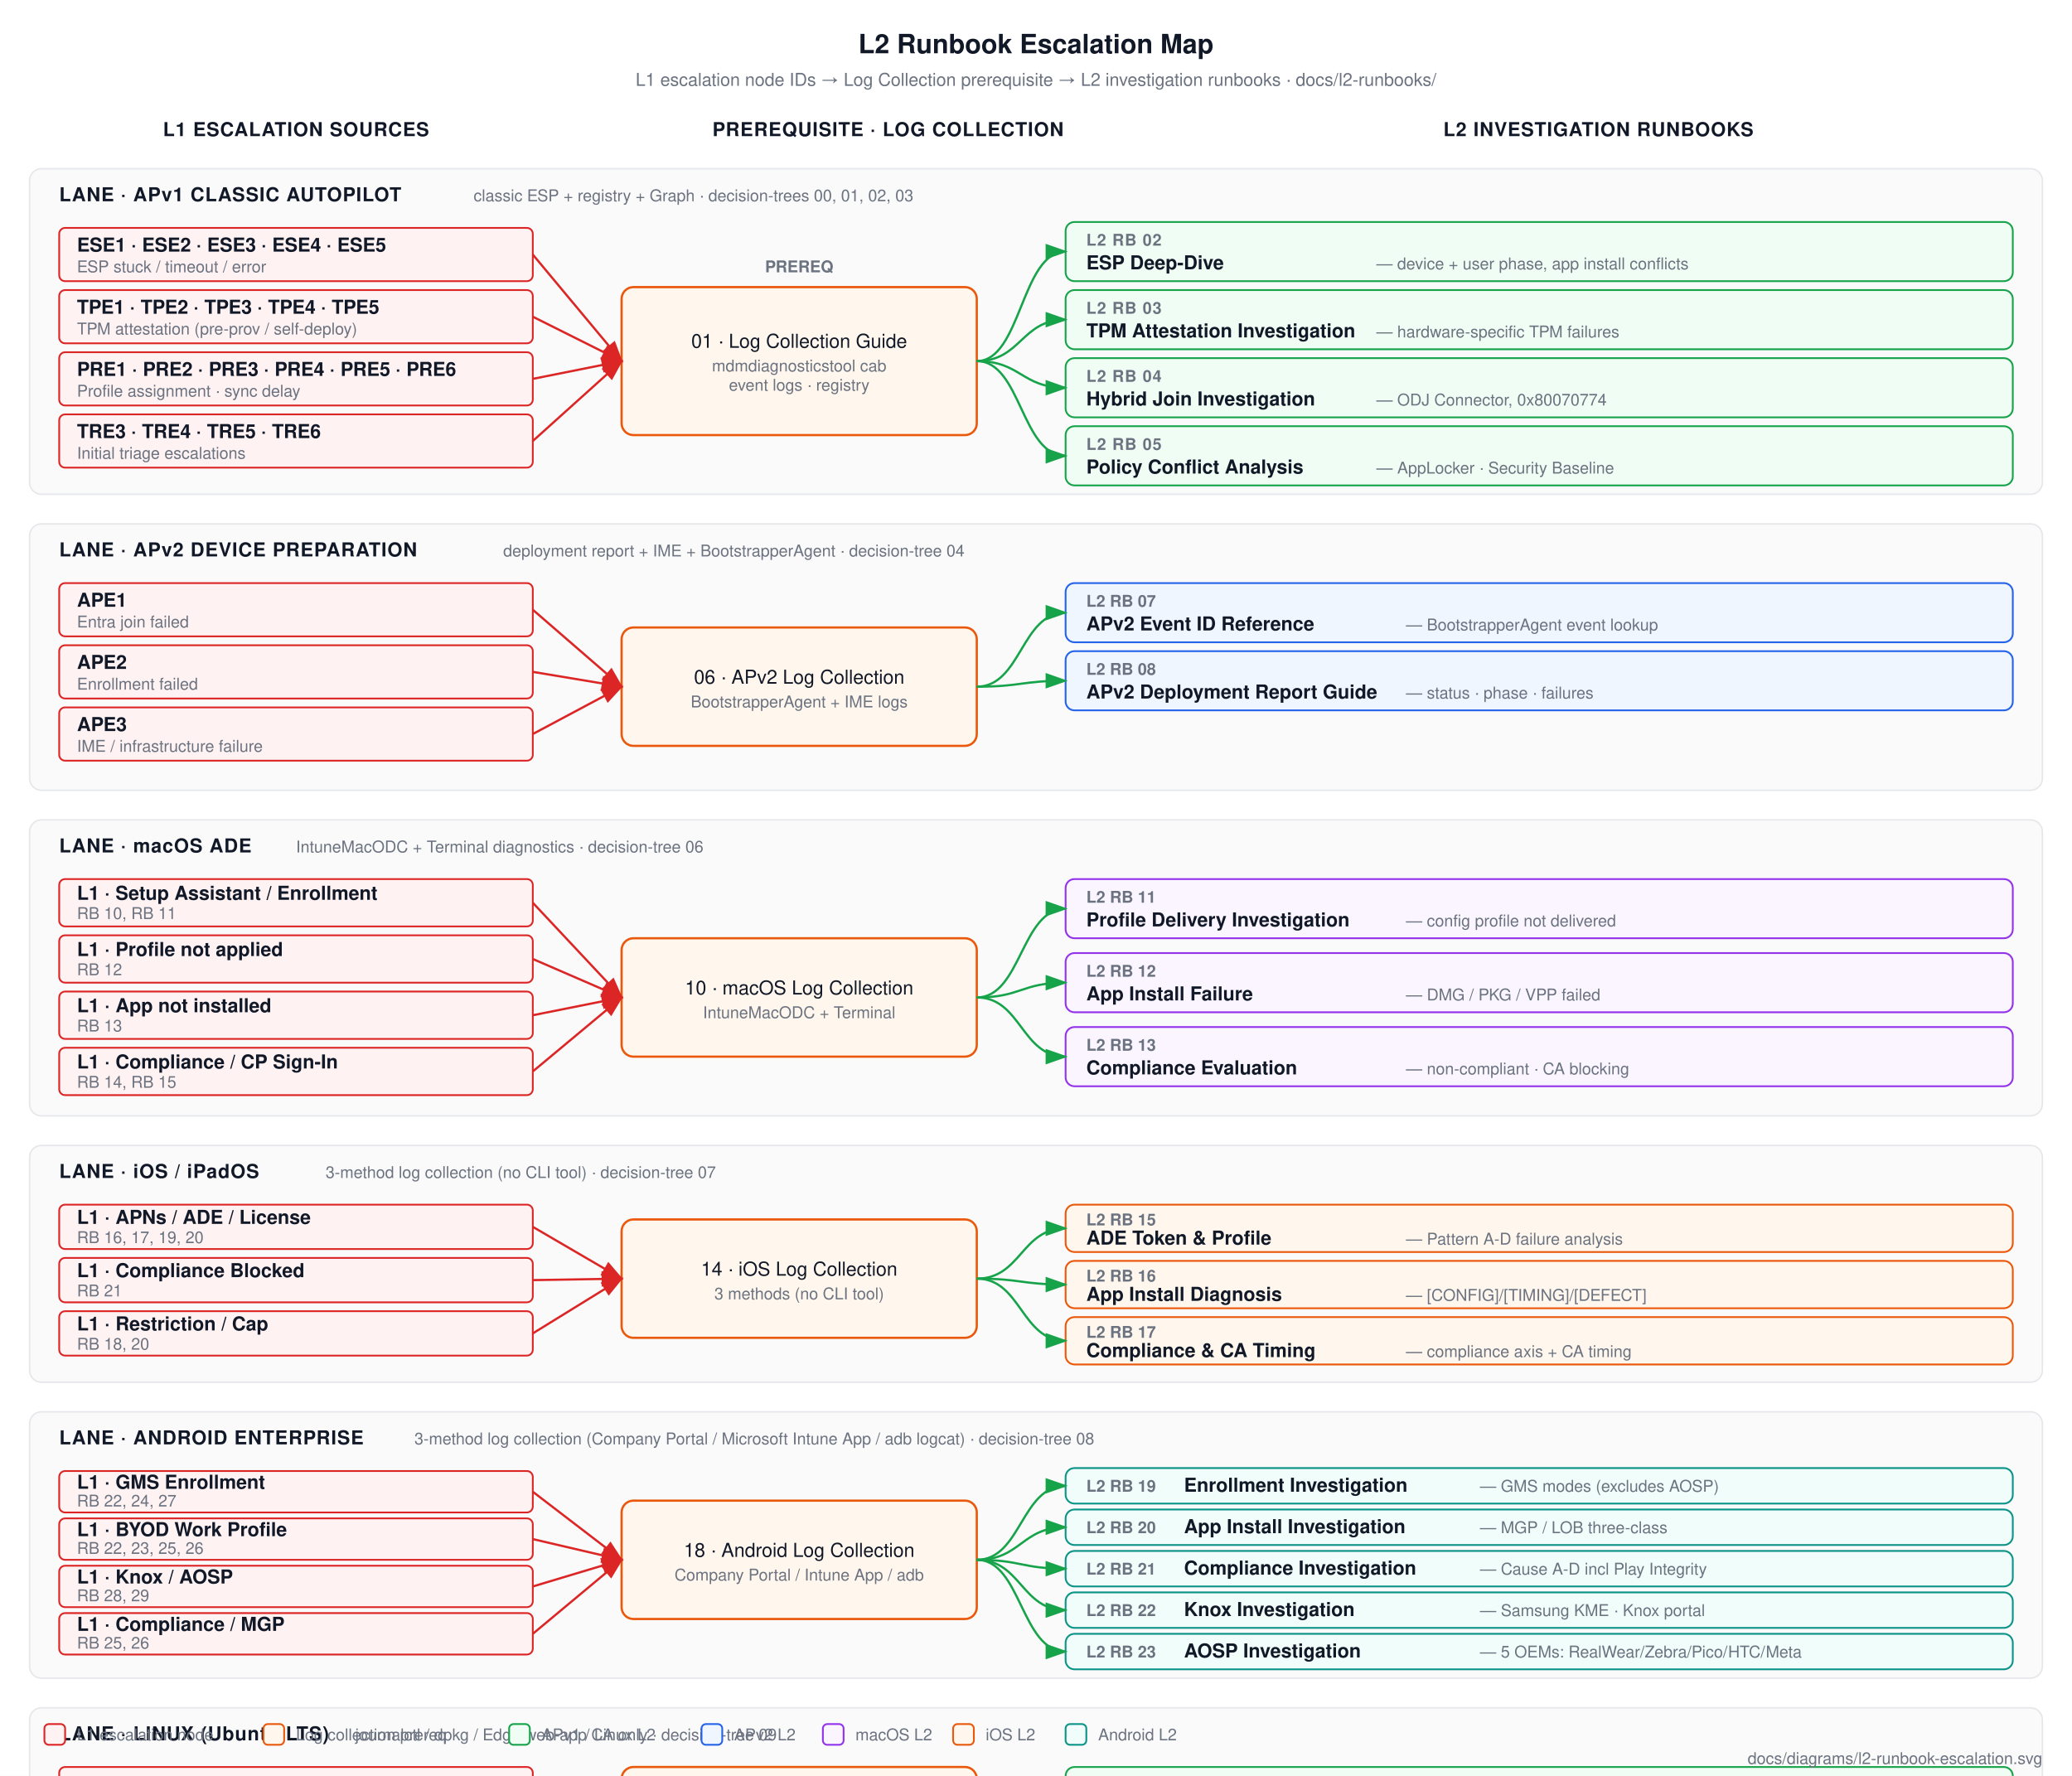
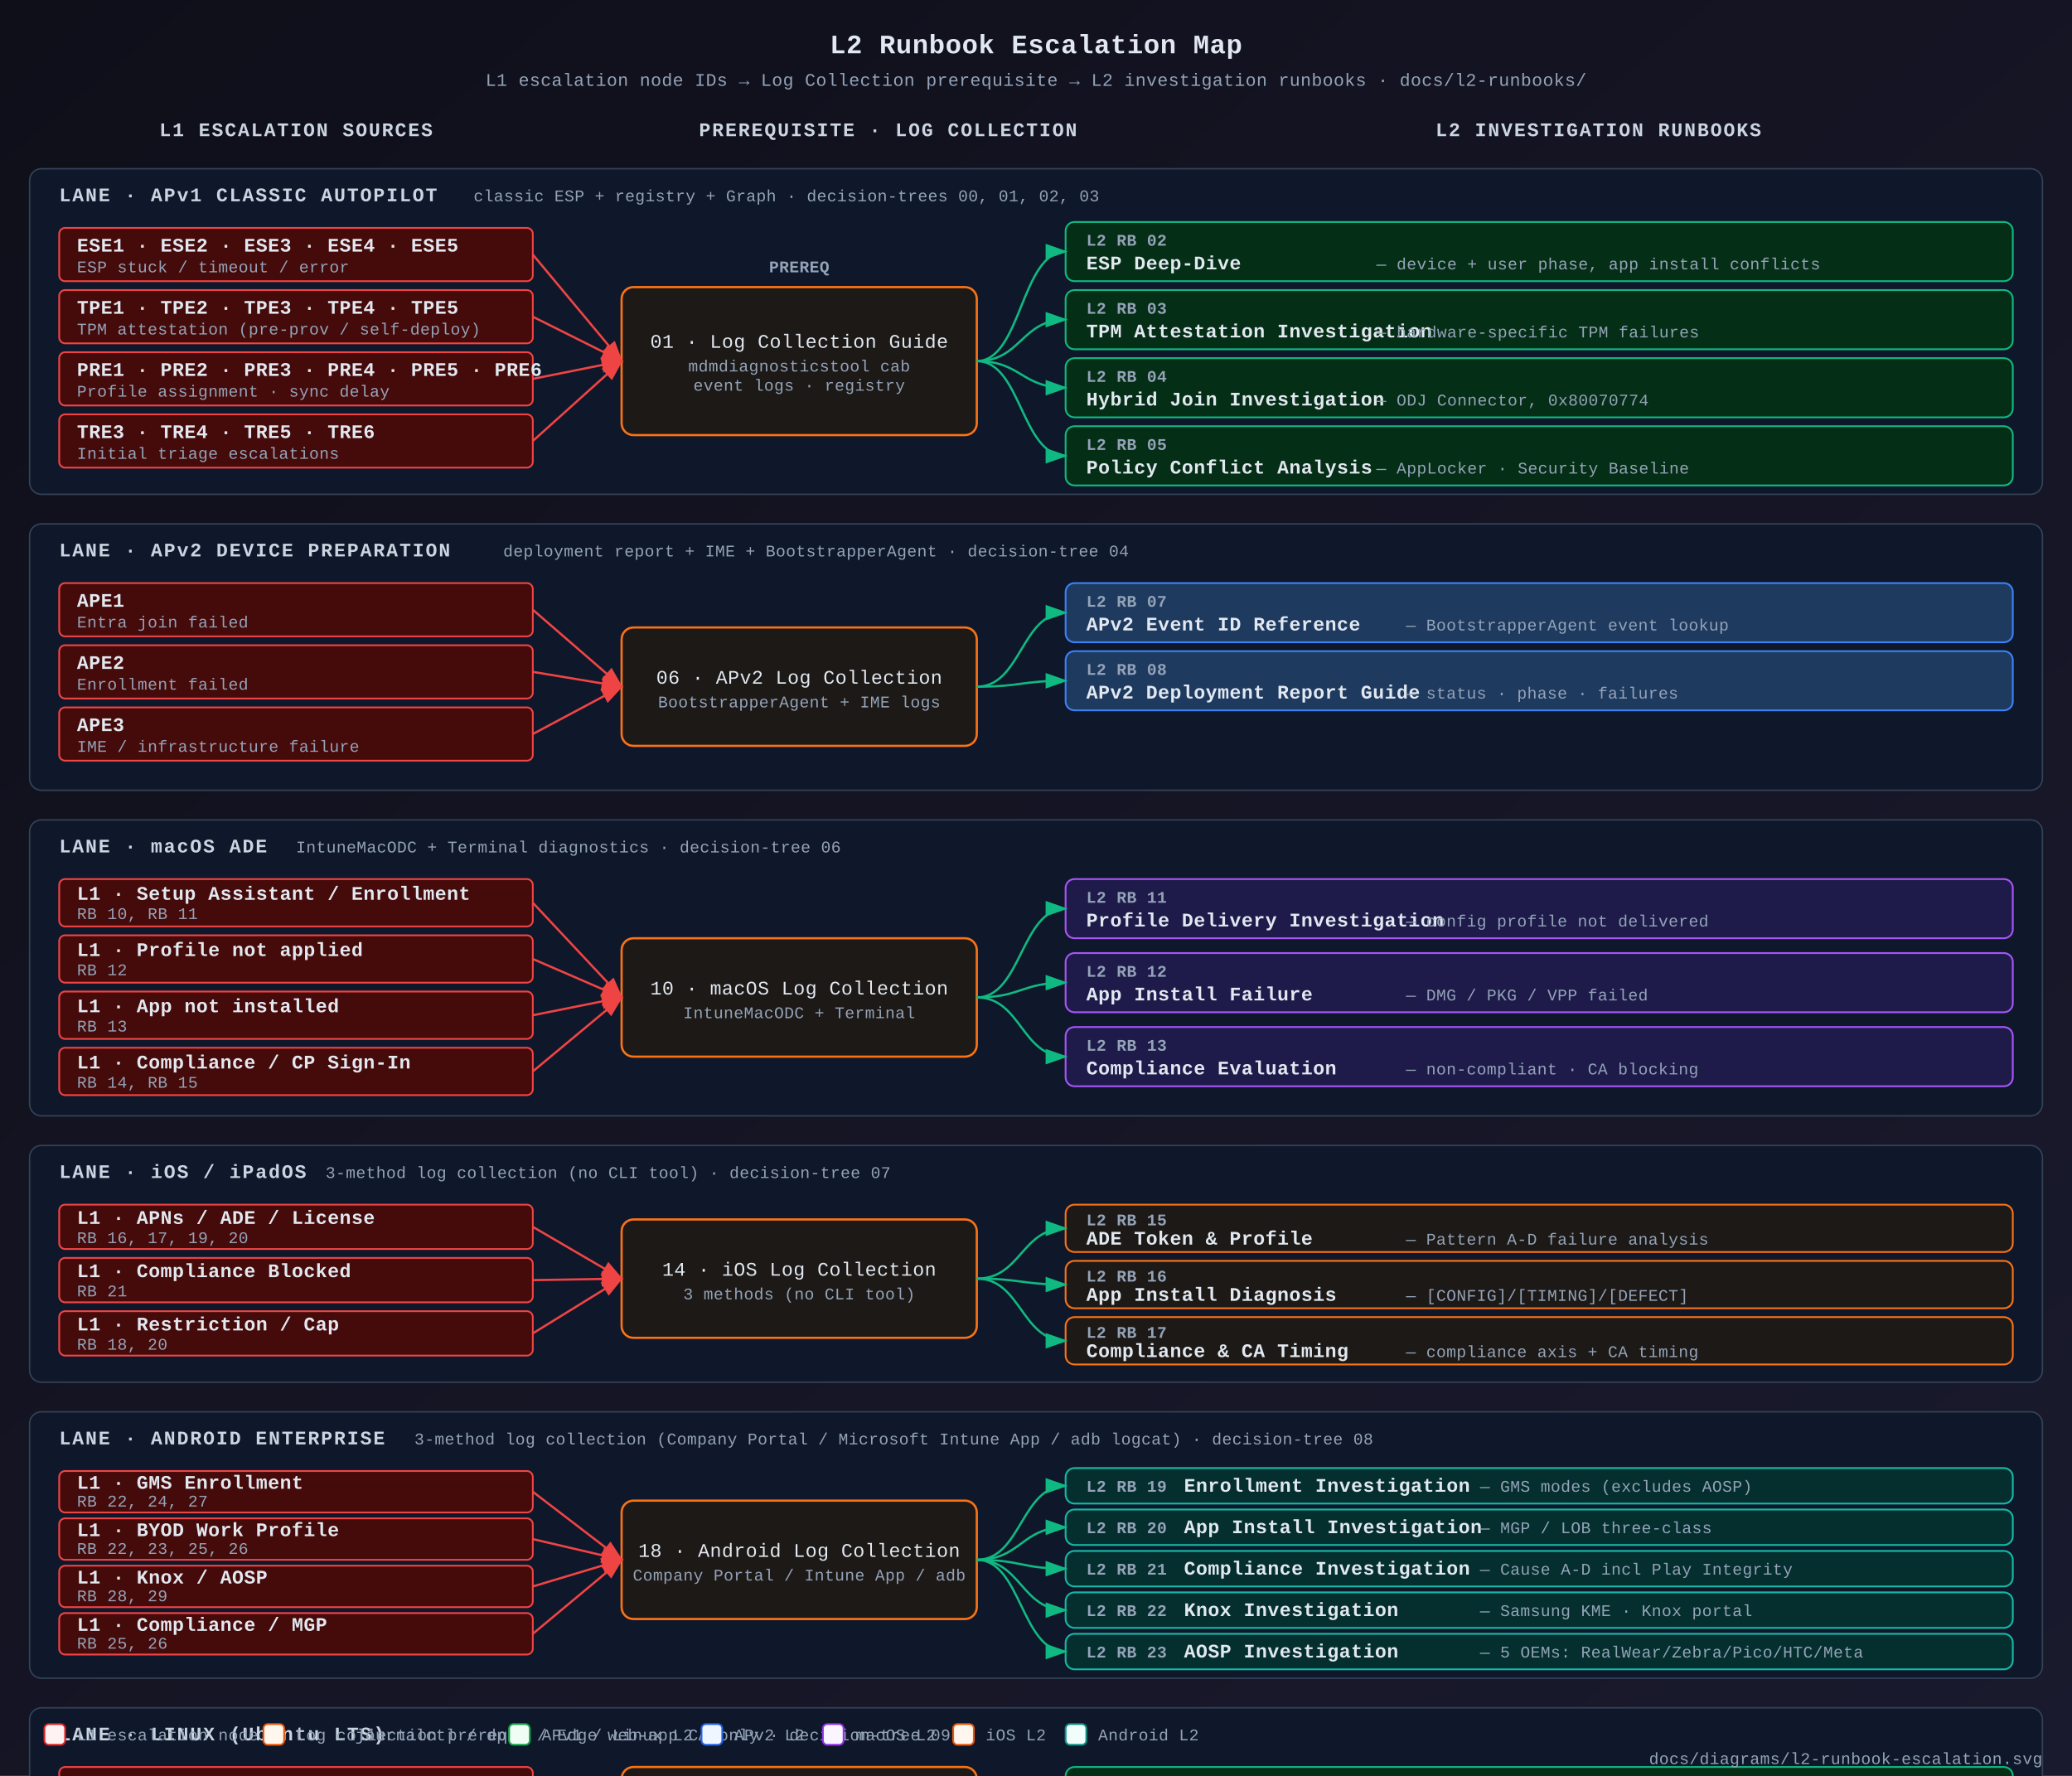
<svg xmlns="http://www.w3.org/2000/svg" viewBox="0 0 1400 1200" width="1400" height="1200">
  <style>
-     text { font-family: 'Helvetica Neue', Helvetica, Arial, 'PingFang SC', 'Microsoft YaHei', sans-serif; }
-     .title { font-size: 18px; font-weight: 600; fill: #111827; }
-     .subtitle { font-size: 12px; fill: #6b7280; }
-     .label { font-size: 13px; fill: #111827; }
-     .sub { font-size: 11px; fill: #6b7280; }
-     .edge { font-size: 11px; fill: #374151; font-weight: 600; }
-     .col-head { font-size: 13px; font-weight: 700; fill: #111827; letter-spacing: 0.04em; }
-     .legend { font-size: 11px; fill: #6b7280; }
+     text { font-family: 'SF Mono', 'Fira Code', 'Cascadia Code', 'Courier New', monospace; fill: #e2e8f0; letter-spacing: 0.02em; }
+     .title { font-size: 18px; font-weight: 700; fill: #e2e8f0; letter-spacing: 0.02em; }
+     .subtitle { font-size: 12px; fill: #94a3b8; }
+     .label { font-size: 13px; fill: #e2e8f0; }
+     .sub { font-size: 11px; fill: #94a3b8; }
+     .edge { font-size: 11px; fill: #cbd5e1; font-weight: 700; }
+     .col-head { font-size: 13px; font-weight: 700; fill: #cbd5e1; letter-spacing: 0.08em; }
+     .legend { font-size: 11px; fill: #94a3b8; }
  </style>
  <defs>
+     <linearGradient id="bg-grad" x1="0%" y1="0%" x2="100%" y2="100%">
+       <stop offset="0%" stop-color="#0f0f1a" />
+       <stop offset="100%" stop-color="#1a1a2e" />
+     </linearGradient>
    <marker id="arr-blue" markerWidth="10" markerHeight="7" refX="9" refY="3.5" orient="auto">
-       <polygon points="0,0 10,3.5 0,7" fill="#2563eb" />
+       <polygon points="0,0 10,3.5 0,7" fill="#3b82f6" />
    </marker>
    <marker id="arr-red" markerWidth="10" markerHeight="7" refX="9" refY="3.5" orient="auto">
-       <polygon points="0,0 10,3.5 0,7" fill="#dc2626" />
+       <polygon points="0,0 10,3.5 0,7" fill="#ef4444" />
    </marker>
    <marker id="arr-green" markerWidth="10" markerHeight="7" refX="9" refY="3.5" orient="auto">
-       <polygon points="0,0 10,3.5 0,7" fill="#16a34a" />
+       <polygon points="0,0 10,3.5 0,7" fill="#10b981" />
    </marker>
    <marker id="arr-orange" markerWidth="10" markerHeight="7" refX="9" refY="3.5" orient="auto">
-       <polygon points="0,0 10,3.5 0,7" fill="#ea580c" />
+       <polygon points="0,0 10,3.5 0,7" fill="#f97316" />
    </marker>
    <marker id="arr-purple" markerWidth="10" markerHeight="7" refX="9" refY="3.5" orient="auto">
-       <polygon points="0,0 10,3.5 0,7" fill="#9333ea" />
+       <polygon points="0,0 10,3.5 0,7" fill="#a855f7" />
    </marker>
    <marker id="arr-gray" markerWidth="10" markerHeight="7" refX="9" refY="3.5" orient="auto">
-       <polygon points="0,0 10,3.5 0,7" fill="#6b7280" />
+       <polygon points="0,0 10,3.5 0,7" fill="#64748b" />
    </marker>
  </defs>
-   <rect width="1400" height="1200" fill="#ffffff" />
+   <rect width="1400" height="1200" fill="url(#bg-grad)" />
  <text x="700" y="36" text-anchor="middle" class="title">L2 Runbook Escalation Map</text>
  <text x="700" y="58" text-anchor="middle" class="subtitle">L1 escalation node IDs → Log Collection prerequisite → L2 investigation runbooks  ·  docs/l2-runbooks/</text>
  <text x="200" y="92" text-anchor="middle" class="col-head">L1 ESCALATION SOURCES</text>
  <text x="600" y="92" text-anchor="middle" class="col-head">PREREQUISITE  ·  LOG COLLECTION</text>
  <text x="1080" y="92" text-anchor="middle" class="col-head">L2 INVESTIGATION RUNBOOKS</text>
-   <rect x="20" y="114" width="1360" height="220" rx="8" ry="8" fill="#fafafa" stroke="#e5e7eb" stroke-width="1" />
+   <rect x="20" y="114" width="1360" height="220" rx="8" ry="8" fill="#0f172a" stroke="#334155" stroke-width="1" />
  <text x="40" y="136" class="col-head">LANE  ·  APv1 CLASSIC AUTOPILOT</text>
  <text x="320" y="136" class="sub">classic ESP + registry + Graph  ·  decision-trees 00, 01, 02, 03</text>
-   <rect x="40" y="154" width="320" height="36" rx="4" ry="4" fill="#fef2f2" stroke="#dc2626" stroke-width="1.2" />
-   <text x="52" y="170" class="label" font-weight="700" font-size="11" fill="#7f1d1d">ESE1 · ESE2 · ESE3 · ESE4 · ESE5</text>
+   <rect x="40" y="154" width="320" height="36" rx="4" ry="4" fill="#450a0a" stroke="#ef4444" stroke-width="1.2" />
+   <text x="52" y="170" class="label" font-weight="700" font-size="11" fill="#fecaca">ESE1 · ESE2 · ESE3 · ESE4 · ESE5</text>
  <text x="52" y="184" class="sub">ESP stuck / timeout / error</text>
-   <rect x="40" y="196" width="320" height="36" rx="4" ry="4" fill="#fef2f2" stroke="#dc2626" stroke-width="1.2" />
-   <text x="52" y="212" class="label" font-weight="700" font-size="11" fill="#7f1d1d">TPE1 · TPE2 · TPE3 · TPE4 · TPE5</text>
+   <rect x="40" y="196" width="320" height="36" rx="4" ry="4" fill="#450a0a" stroke="#ef4444" stroke-width="1.2" />
+   <text x="52" y="212" class="label" font-weight="700" font-size="11" fill="#fecaca">TPE1 · TPE2 · TPE3 · TPE4 · TPE5</text>
  <text x="52" y="226" class="sub">TPM attestation (pre-prov / self-deploy)</text>
-   <rect x="40" y="238" width="320" height="36" rx="4" ry="4" fill="#fef2f2" stroke="#dc2626" stroke-width="1.2" />
-   <text x="52" y="254" class="label" font-weight="700" font-size="11" fill="#7f1d1d">PRE1 · PRE2 · PRE3 · PRE4 · PRE5 · PRE6</text>
+   <rect x="40" y="238" width="320" height="36" rx="4" ry="4" fill="#450a0a" stroke="#ef4444" stroke-width="1.2" />
+   <text x="52" y="254" class="label" font-weight="700" font-size="11" fill="#fecaca">PRE1 · PRE2 · PRE3 · PRE4 · PRE5 · PRE6</text>
  <text x="52" y="268" class="sub">Profile assignment · sync delay</text>
-   <rect x="40" y="280" width="320" height="36" rx="4" ry="4" fill="#fef2f2" stroke="#dc2626" stroke-width="1.2" />
-   <text x="52" y="296" class="label" font-weight="700" font-size="11" fill="#7f1d1d">TRE3 · TRE4 · TRE5 · TRE6</text>
+   <rect x="40" y="280" width="320" height="36" rx="4" ry="4" fill="#450a0a" stroke="#ef4444" stroke-width="1.2" />
+   <text x="52" y="296" class="label" font-weight="700" font-size="11" fill="#fecaca">TRE3 · TRE4 · TRE5 · TRE6</text>
  <text x="52" y="310" class="sub">Initial triage escalations</text>
-   <rect x="420" y="194" width="240" height="100" rx="8" ry="8" fill="#fff7ed" stroke="#ea580c" stroke-width="1.5" />
+   <rect x="420" y="194" width="240" height="100" rx="8" ry="8" fill="#1c1917" stroke="#f97316" stroke-width="1.5" />
  <text x="540" y="235" text-anchor="middle" class="label">01 · Log Collection Guide</text>
  <text x="540" y="251" text-anchor="middle" class="sub">mdmdiagnosticstool cab</text>
  <text x="540" y="264" text-anchor="middle" class="sub">event logs · registry</text>
  <text x="540" y="184" text-anchor="middle" class="sub" font-weight="700">PREREQ</text>
-   <path d="M 360,172 L 420,244" stroke="#dc2626" stroke-width="1.5" fill="none" marker-end="url(#arr-red)" />
-   <path d="M 360,214 L 420,244" stroke="#dc2626" stroke-width="1.5" fill="none" marker-end="url(#arr-red)" />
-   <path d="M 360,256 L 420,244" stroke="#dc2626" stroke-width="1.5" fill="none" marker-end="url(#arr-red)" />
-   <path d="M 360,298 L 420,244" stroke="#dc2626" stroke-width="1.5" fill="none" marker-end="url(#arr-red)" />
-   <rect x="720" y="150" width="640" height="40" rx="6" ry="6" fill="#f0fdf4" stroke="#16a34a" stroke-width="1.2" />
-   <text x="734" y="166" class="sub" font-weight="700" letter-spacing="0.05em" fill="#6b7280">L2 RB 02</text>
+   <path d="M 360,172 L 420,244" stroke="#ef4444" stroke-width="1.5" fill="none" marker-end="url(#arr-red)" />
+   <path d="M 360,214 L 420,244" stroke="#ef4444" stroke-width="1.5" fill="none" marker-end="url(#arr-red)" />
+   <path d="M 360,256 L 420,244" stroke="#ef4444" stroke-width="1.5" fill="none" marker-end="url(#arr-red)" />
+   <path d="M 360,298 L 420,244" stroke="#ef4444" stroke-width="1.5" fill="none" marker-end="url(#arr-red)" />
+   <rect x="720" y="150" width="640" height="40" rx="6" ry="6" fill="#052e16" stroke="#10b981" stroke-width="1.2" />
+   <text x="734" y="166" class="sub" font-weight="700" letter-spacing="0.05em" fill="#64748b">L2 RB 02</text>
  <text x="734" y="182" class="label" font-weight="600">ESP Deep-Dive</text>
  <text x="930" y="182" class="sub">— device + user phase, app install conflicts</text>
-   <path d="M 660,244 C 690,244 690,170 720,170" stroke="#16a34a" stroke-width="1.5" fill="none" marker-end="url(#arr-green)" />
-   <rect x="720" y="196" width="640" height="40" rx="6" ry="6" fill="#f0fdf4" stroke="#16a34a" stroke-width="1.2" />
-   <text x="734" y="212" class="sub" font-weight="700" letter-spacing="0.05em" fill="#6b7280">L2 RB 03</text>
+   <path d="M 660,244 C 690,244 690,170 720,170" stroke="#10b981" stroke-width="1.5" fill="none" marker-end="url(#arr-green)" />
+   <rect x="720" y="196" width="640" height="40" rx="6" ry="6" fill="#052e16" stroke="#10b981" stroke-width="1.2" />
+   <text x="734" y="212" class="sub" font-weight="700" letter-spacing="0.05em" fill="#64748b">L2 RB 03</text>
  <text x="734" y="228" class="label" font-weight="600">TPM Attestation Investigation</text>
  <text x="930" y="228" class="sub">— hardware-specific TPM failures</text>
-   <path d="M 660,244 C 690,244 690,216 720,216" stroke="#16a34a" stroke-width="1.5" fill="none" marker-end="url(#arr-green)" />
-   <rect x="720" y="242" width="640" height="40" rx="6" ry="6" fill="#f0fdf4" stroke="#16a34a" stroke-width="1.2" />
-   <text x="734" y="258" class="sub" font-weight="700" letter-spacing="0.05em" fill="#6b7280">L2 RB 04</text>
+   <path d="M 660,244 C 690,244 690,216 720,216" stroke="#10b981" stroke-width="1.5" fill="none" marker-end="url(#arr-green)" />
+   <rect x="720" y="242" width="640" height="40" rx="6" ry="6" fill="#052e16" stroke="#10b981" stroke-width="1.2" />
+   <text x="734" y="258" class="sub" font-weight="700" letter-spacing="0.05em" fill="#64748b">L2 RB 04</text>
  <text x="734" y="274" class="label" font-weight="600">Hybrid Join Investigation</text>
  <text x="930" y="274" class="sub">— ODJ Connector, 0x80070774</text>
-   <path d="M 660,244 C 690,244 690,262 720,262" stroke="#16a34a" stroke-width="1.5" fill="none" marker-end="url(#arr-green)" />
-   <rect x="720" y="288" width="640" height="40" rx="6" ry="6" fill="#f0fdf4" stroke="#16a34a" stroke-width="1.2" />
-   <text x="734" y="304" class="sub" font-weight="700" letter-spacing="0.05em" fill="#6b7280">L2 RB 05</text>
+   <path d="M 660,244 C 690,244 690,262 720,262" stroke="#10b981" stroke-width="1.5" fill="none" marker-end="url(#arr-green)" />
+   <rect x="720" y="288" width="640" height="40" rx="6" ry="6" fill="#052e16" stroke="#10b981" stroke-width="1.2" />
+   <text x="734" y="304" class="sub" font-weight="700" letter-spacing="0.05em" fill="#64748b">L2 RB 05</text>
  <text x="734" y="320" class="label" font-weight="600">Policy Conflict Analysis</text>
  <text x="930" y="320" class="sub">— AppLocker · Security Baseline</text>
-   <path d="M 660,244 C 690,244 690,308 720,308" stroke="#16a34a" stroke-width="1.5" fill="none" marker-end="url(#arr-green)" />
-   <rect x="20" y="354" width="1360" height="180" rx="8" ry="8" fill="#fafafa" stroke="#e5e7eb" stroke-width="1" />
+   <path d="M 660,244 C 690,244 690,308 720,308" stroke="#10b981" stroke-width="1.5" fill="none" marker-end="url(#arr-green)" />
+   <rect x="20" y="354" width="1360" height="180" rx="8" ry="8" fill="#0f172a" stroke="#334155" stroke-width="1" />
  <text x="40" y="376" class="col-head">LANE  ·  APv2 DEVICE PREPARATION</text>
  <text x="340" y="376" class="sub">deployment report + IME + BootstrapperAgent  ·  decision-tree 04</text>
-   <rect x="40" y="394" width="320" height="36" rx="4" ry="4" fill="#fef2f2" stroke="#dc2626" stroke-width="1.2" />
-   <text x="52" y="410" class="label" font-weight="700" font-size="11" fill="#7f1d1d">APE1</text>
+   <rect x="40" y="394" width="320" height="36" rx="4" ry="4" fill="#450a0a" stroke="#ef4444" stroke-width="1.2" />
+   <text x="52" y="410" class="label" font-weight="700" font-size="11" fill="#fecaca">APE1</text>
  <text x="52" y="424" class="sub">Entra join failed</text>
-   <rect x="40" y="436" width="320" height="36" rx="4" ry="4" fill="#fef2f2" stroke="#dc2626" stroke-width="1.2" />
-   <text x="52" y="452" class="label" font-weight="700" font-size="11" fill="#7f1d1d">APE2</text>
+   <rect x="40" y="436" width="320" height="36" rx="4" ry="4" fill="#450a0a" stroke="#ef4444" stroke-width="1.2" />
+   <text x="52" y="452" class="label" font-weight="700" font-size="11" fill="#fecaca">APE2</text>
  <text x="52" y="466" class="sub">Enrollment failed</text>
-   <rect x="40" y="478" width="320" height="36" rx="4" ry="4" fill="#fef2f2" stroke="#dc2626" stroke-width="1.2" />
-   <text x="52" y="494" class="label" font-weight="700" font-size="11" fill="#7f1d1d">APE3</text>
+   <rect x="40" y="478" width="320" height="36" rx="4" ry="4" fill="#450a0a" stroke="#ef4444" stroke-width="1.2" />
+   <text x="52" y="494" class="label" font-weight="700" font-size="11" fill="#fecaca">APE3</text>
  <text x="52" y="508" class="sub">IME / infrastructure failure</text>
-   <rect x="420" y="424" width="240" height="80" rx="8" ry="8" fill="#fff7ed" stroke="#ea580c" stroke-width="1.5" />
+   <rect x="420" y="424" width="240" height="80" rx="8" ry="8" fill="#1c1917" stroke="#f97316" stroke-width="1.5" />
  <text x="540" y="462" text-anchor="middle" class="label">06 · APv2 Log Collection</text>
  <text x="540" y="478" text-anchor="middle" class="sub">BootstrapperAgent + IME logs</text>
-   <path d="M 360,412 L 420,464" stroke="#dc2626" stroke-width="1.5" fill="none" marker-end="url(#arr-red)" />
-   <path d="M 360,454 L 420,464" stroke="#dc2626" stroke-width="1.5" fill="none" marker-end="url(#arr-red)" />
-   <path d="M 360,496 L 420,464" stroke="#dc2626" stroke-width="1.5" fill="none" marker-end="url(#arr-red)" />
-   <rect x="720" y="394" width="640" height="40" rx="6" ry="6" fill="#eff6ff" stroke="#2563eb" stroke-width="1.2" />
-   <text x="734" y="410" class="sub" font-weight="700" fill="#6b7280">L2 RB 07</text>
+   <path d="M 360,412 L 420,464" stroke="#ef4444" stroke-width="1.5" fill="none" marker-end="url(#arr-red)" />
+   <path d="M 360,454 L 420,464" stroke="#ef4444" stroke-width="1.5" fill="none" marker-end="url(#arr-red)" />
+   <path d="M 360,496 L 420,464" stroke="#ef4444" stroke-width="1.5" fill="none" marker-end="url(#arr-red)" />
+   <rect x="720" y="394" width="640" height="40" rx="6" ry="6" fill="#1e3a5f" stroke="#3b82f6" stroke-width="1.2" />
+   <text x="734" y="410" class="sub" font-weight="700" fill="#64748b">L2 RB 07</text>
  <text x="734" y="426" class="label" font-weight="600">APv2 Event ID Reference</text>
  <text x="950" y="426" class="sub">— BootstrapperAgent event lookup</text>
-   <path d="M 660,464 C 690,464 690,414 720,414" stroke="#16a34a" stroke-width="1.5" fill="none" marker-end="url(#arr-green)" />
-   <rect x="720" y="440" width="640" height="40" rx="6" ry="6" fill="#eff6ff" stroke="#2563eb" stroke-width="1.2" />
-   <text x="734" y="456" class="sub" font-weight="700" fill="#6b7280">L2 RB 08</text>
+   <path d="M 660,464 C 690,464 690,414 720,414" stroke="#10b981" stroke-width="1.5" fill="none" marker-end="url(#arr-green)" />
+   <rect x="720" y="440" width="640" height="40" rx="6" ry="6" fill="#1e3a5f" stroke="#3b82f6" stroke-width="1.2" />
+   <text x="734" y="456" class="sub" font-weight="700" fill="#64748b">L2 RB 08</text>
  <text x="734" y="472" class="label" font-weight="600">APv2 Deployment Report Guide</text>
  <text x="950" y="472" class="sub">— status · phase · failures</text>
-   <path d="M 660,464 C 690,464 690,460 720,460" stroke="#16a34a" stroke-width="1.5" fill="none" marker-end="url(#arr-green)" />
-   <rect x="20" y="554" width="1360" height="200" rx="8" ry="8" fill="#fafafa" stroke="#e5e7eb" stroke-width="1" />
+   <path d="M 660,464 C 690,464 690,460 720,460" stroke="#10b981" stroke-width="1.5" fill="none" marker-end="url(#arr-green)" />
+   <rect x="20" y="554" width="1360" height="200" rx="8" ry="8" fill="#0f172a" stroke="#334155" stroke-width="1" />
  <text x="40" y="576" class="col-head">LANE  ·  macOS ADE</text>
  <text x="200" y="576" class="sub">IntuneMacODC + Terminal diagnostics  ·  decision-tree 06</text>
-   <rect x="40" y="594" width="320" height="32" rx="4" ry="4" fill="#fef2f2" stroke="#dc2626" stroke-width="1.2" />
-   <text x="52" y="608" class="label" font-weight="700" font-size="11" fill="#7f1d1d">L1 · Setup Assistant / Enrollment</text>
+   <rect x="40" y="594" width="320" height="32" rx="4" ry="4" fill="#450a0a" stroke="#ef4444" stroke-width="1.2" />
+   <text x="52" y="608" class="label" font-weight="700" font-size="11" fill="#fecaca">L1 · Setup Assistant / Enrollment</text>
  <text x="52" y="621" class="sub">RB 10, RB 11</text>
-   <rect x="40" y="632" width="320" height="32" rx="4" ry="4" fill="#fef2f2" stroke="#dc2626" stroke-width="1.2" />
-   <text x="52" y="646" class="label" font-weight="700" font-size="11" fill="#7f1d1d">L1 · Profile not applied</text>
+   <rect x="40" y="632" width="320" height="32" rx="4" ry="4" fill="#450a0a" stroke="#ef4444" stroke-width="1.2" />
+   <text x="52" y="646" class="label" font-weight="700" font-size="11" fill="#fecaca">L1 · Profile not applied</text>
  <text x="52" y="659" class="sub">RB 12</text>
-   <rect x="40" y="670" width="320" height="32" rx="4" ry="4" fill="#fef2f2" stroke="#dc2626" stroke-width="1.2" />
-   <text x="52" y="684" class="label" font-weight="700" font-size="11" fill="#7f1d1d">L1 · App not installed</text>
+   <rect x="40" y="670" width="320" height="32" rx="4" ry="4" fill="#450a0a" stroke="#ef4444" stroke-width="1.2" />
+   <text x="52" y="684" class="label" font-weight="700" font-size="11" fill="#fecaca">L1 · App not installed</text>
  <text x="52" y="697" class="sub">RB 13</text>
-   <rect x="40" y="708" width="320" height="32" rx="4" ry="4" fill="#fef2f2" stroke="#dc2626" stroke-width="1.2" />
-   <text x="52" y="722" class="label" font-weight="700" font-size="11" fill="#7f1d1d">L1 · Compliance / CP Sign-In</text>
+   <rect x="40" y="708" width="320" height="32" rx="4" ry="4" fill="#450a0a" stroke="#ef4444" stroke-width="1.2" />
+   <text x="52" y="722" class="label" font-weight="700" font-size="11" fill="#fecaca">L1 · Compliance / CP Sign-In</text>
  <text x="52" y="735" class="sub">RB 14, RB 15</text>
-   <rect x="420" y="634" width="240" height="80" rx="8" ry="8" fill="#fff7ed" stroke="#ea580c" stroke-width="1.5" />
+   <rect x="420" y="634" width="240" height="80" rx="8" ry="8" fill="#1c1917" stroke="#f97316" stroke-width="1.5" />
  <text x="540" y="672" text-anchor="middle" class="label">10 · macOS Log Collection</text>
  <text x="540" y="688" text-anchor="middle" class="sub">IntuneMacODC + Terminal</text>
-   <path d="M 360,610 L 420,674" stroke="#dc2626" stroke-width="1.5" fill="none" marker-end="url(#arr-red)" />
-   <path d="M 360,648 L 420,674" stroke="#dc2626" stroke-width="1.5" fill="none" marker-end="url(#arr-red)" />
-   <path d="M 360,686 L 420,674" stroke="#dc2626" stroke-width="1.5" fill="none" marker-end="url(#arr-red)" />
-   <path d="M 360,724 L 420,674" stroke="#dc2626" stroke-width="1.5" fill="none" marker-end="url(#arr-red)" />
-   <rect x="720" y="594" width="640" height="40" rx="6" ry="6" fill="#faf5ff" stroke="#9333ea" stroke-width="1.2" />
-   <text x="734" y="610" class="sub" font-weight="700" fill="#6b7280">L2 RB 11</text>
+   <path d="M 360,610 L 420,674" stroke="#ef4444" stroke-width="1.5" fill="none" marker-end="url(#arr-red)" />
+   <path d="M 360,648 L 420,674" stroke="#ef4444" stroke-width="1.5" fill="none" marker-end="url(#arr-red)" />
+   <path d="M 360,686 L 420,674" stroke="#ef4444" stroke-width="1.5" fill="none" marker-end="url(#arr-red)" />
+   <path d="M 360,724 L 420,674" stroke="#ef4444" stroke-width="1.5" fill="none" marker-end="url(#arr-red)" />
+   <rect x="720" y="594" width="640" height="40" rx="6" ry="6" fill="#1e1b4b" stroke="#a855f7" stroke-width="1.2" />
+   <text x="734" y="610" class="sub" font-weight="700" fill="#64748b">L2 RB 11</text>
  <text x="734" y="626" class="label" font-weight="600">Profile Delivery Investigation</text>
  <text x="950" y="626" class="sub">— config profile not delivered</text>
-   <path d="M 660,674 C 690,674 690,614 720,614" stroke="#16a34a" stroke-width="1.5" fill="none" marker-end="url(#arr-green)" />
-   <rect x="720" y="644" width="640" height="40" rx="6" ry="6" fill="#faf5ff" stroke="#9333ea" stroke-width="1.2" />
-   <text x="734" y="660" class="sub" font-weight="700" fill="#6b7280">L2 RB 12</text>
+   <path d="M 660,674 C 690,674 690,614 720,614" stroke="#10b981" stroke-width="1.5" fill="none" marker-end="url(#arr-green)" />
+   <rect x="720" y="644" width="640" height="40" rx="6" ry="6" fill="#1e1b4b" stroke="#a855f7" stroke-width="1.2" />
+   <text x="734" y="660" class="sub" font-weight="700" fill="#64748b">L2 RB 12</text>
  <text x="734" y="676" class="label" font-weight="600">App Install Failure</text>
  <text x="950" y="676" class="sub">— DMG / PKG / VPP failed</text>
-   <path d="M 660,674 C 690,674 690,664 720,664" stroke="#16a34a" stroke-width="1.5" fill="none" marker-end="url(#arr-green)" />
-   <rect x="720" y="694" width="640" height="40" rx="6" ry="6" fill="#faf5ff" stroke="#9333ea" stroke-width="1.2" />
-   <text x="734" y="710" class="sub" font-weight="700" fill="#6b7280">L2 RB 13</text>
+   <path d="M 660,674 C 690,674 690,664 720,664" stroke="#10b981" stroke-width="1.5" fill="none" marker-end="url(#arr-green)" />
+   <rect x="720" y="694" width="640" height="40" rx="6" ry="6" fill="#1e1b4b" stroke="#a855f7" stroke-width="1.2" />
+   <text x="734" y="710" class="sub" font-weight="700" fill="#64748b">L2 RB 13</text>
  <text x="734" y="726" class="label" font-weight="600">Compliance Evaluation</text>
  <text x="950" y="726" class="sub">— non-compliant · CA blocking</text>
-   <path d="M 660,674 C 690,674 690,714 720,714" stroke="#16a34a" stroke-width="1.5" fill="none" marker-end="url(#arr-green)" />
-   <rect x="20" y="774" width="1360" height="160" rx="8" ry="8" fill="#fafafa" stroke="#e5e7eb" stroke-width="1" />
+   <path d="M 660,674 C 690,674 690,714 720,714" stroke="#10b981" stroke-width="1.5" fill="none" marker-end="url(#arr-green)" />
+   <rect x="20" y="774" width="1360" height="160" rx="8" ry="8" fill="#0f172a" stroke="#334155" stroke-width="1" />
  <text x="40" y="796" class="col-head">LANE  ·  iOS / iPadOS</text>
  <text x="220" y="796" class="sub">3-method log collection (no CLI tool)  ·  decision-tree 07</text>
-   <rect x="40" y="814" width="320" height="30" rx="4" ry="4" fill="#fef2f2" stroke="#dc2626" stroke-width="1.2" />
-   <text x="52" y="827" class="label" font-weight="700" font-size="11" fill="#7f1d1d">L1 · APNs / ADE / License</text>
+   <rect x="40" y="814" width="320" height="30" rx="4" ry="4" fill="#450a0a" stroke="#ef4444" stroke-width="1.2" />
+   <text x="52" y="827" class="label" font-weight="700" font-size="11" fill="#fecaca">L1 · APNs / ADE / License</text>
  <text x="52" y="840" class="sub">RB 16, 17, 19, 20</text>
-   <rect x="40" y="850" width="320" height="30" rx="4" ry="4" fill="#fef2f2" stroke="#dc2626" stroke-width="1.2" />
-   <text x="52" y="863" class="label" font-weight="700" font-size="11" fill="#7f1d1d">L1 · Compliance Blocked</text>
+   <rect x="40" y="850" width="320" height="30" rx="4" ry="4" fill="#450a0a" stroke="#ef4444" stroke-width="1.2" />
+   <text x="52" y="863" class="label" font-weight="700" font-size="11" fill="#fecaca">L1 · Compliance Blocked</text>
  <text x="52" y="876" class="sub">RB 21</text>
-   <rect x="40" y="886" width="320" height="30" rx="4" ry="4" fill="#fef2f2" stroke="#dc2626" stroke-width="1.2" />
-   <text x="52" y="899" class="label" font-weight="700" font-size="11" fill="#7f1d1d">L1 · Restriction / Cap</text>
+   <rect x="40" y="886" width="320" height="30" rx="4" ry="4" fill="#450a0a" stroke="#ef4444" stroke-width="1.2" />
+   <text x="52" y="899" class="label" font-weight="700" font-size="11" fill="#fecaca">L1 · Restriction / Cap</text>
  <text x="52" y="912" class="sub">RB 18, 20</text>
-   <rect x="420" y="824" width="240" height="80" rx="8" ry="8" fill="#fff7ed" stroke="#ea580c" stroke-width="1.5" />
+   <rect x="420" y="824" width="240" height="80" rx="8" ry="8" fill="#1c1917" stroke="#f97316" stroke-width="1.5" />
  <text x="540" y="862" text-anchor="middle" class="label">14 · iOS Log Collection</text>
  <text x="540" y="878" text-anchor="middle" class="sub">3 methods (no CLI tool)</text>
-   <path d="M 360,829 L 420,864" stroke="#dc2626" stroke-width="1.5" fill="none" marker-end="url(#arr-red)" />
-   <path d="M 360,865 L 420,864" stroke="#dc2626" stroke-width="1.5" fill="none" marker-end="url(#arr-red)" />
-   <path d="M 360,901 L 420,864" stroke="#dc2626" stroke-width="1.5" fill="none" marker-end="url(#arr-red)" />
-   <rect x="720" y="814" width="640" height="32" rx="6" ry="6" fill="#fff7ed" stroke="#ea580c" stroke-width="1.2" />
-   <text x="734" y="828" class="sub" font-weight="700" fill="#6b7280">L2 RB 15</text>
+   <path d="M 360,829 L 420,864" stroke="#ef4444" stroke-width="1.5" fill="none" marker-end="url(#arr-red)" />
+   <path d="M 360,865 L 420,864" stroke="#ef4444" stroke-width="1.5" fill="none" marker-end="url(#arr-red)" />
+   <path d="M 360,901 L 420,864" stroke="#ef4444" stroke-width="1.5" fill="none" marker-end="url(#arr-red)" />
+   <rect x="720" y="814" width="640" height="32" rx="6" ry="6" fill="#1c1917" stroke="#f97316" stroke-width="1.2" />
+   <text x="734" y="828" class="sub" font-weight="700" fill="#64748b">L2 RB 15</text>
  <text x="734" y="841" class="label" font-weight="600">ADE Token &amp; Profile</text>
  <text x="950" y="841" class="sub">— Pattern A-D failure analysis</text>
-   <path d="M 660,864 C 690,864 690,830 720,830" stroke="#16a34a" stroke-width="1.5" fill="none" marker-end="url(#arr-green)" />
-   <rect x="720" y="852" width="640" height="32" rx="6" ry="6" fill="#fff7ed" stroke="#ea580c" stroke-width="1.2" />
-   <text x="734" y="866" class="sub" font-weight="700" fill="#6b7280">L2 RB 16</text>
+   <path d="M 660,864 C 690,864 690,830 720,830" stroke="#10b981" stroke-width="1.5" fill="none" marker-end="url(#arr-green)" />
+   <rect x="720" y="852" width="640" height="32" rx="6" ry="6" fill="#1c1917" stroke="#f97316" stroke-width="1.2" />
+   <text x="734" y="866" class="sub" font-weight="700" fill="#64748b">L2 RB 16</text>
  <text x="734" y="879" class="label" font-weight="600">App Install Diagnosis</text>
  <text x="950" y="879" class="sub">— [CONFIG]/[TIMING]/[DEFECT]</text>
-   <path d="M 660,864 C 690,864 690,868 720,868" stroke="#16a34a" stroke-width="1.5" fill="none" marker-end="url(#arr-green)" />
-   <rect x="720" y="890" width="640" height="32" rx="6" ry="6" fill="#fff7ed" stroke="#ea580c" stroke-width="1.2" />
-   <text x="734" y="904" class="sub" font-weight="700" fill="#6b7280">L2 RB 17</text>
+   <path d="M 660,864 C 690,864 690,868 720,868" stroke="#10b981" stroke-width="1.5" fill="none" marker-end="url(#arr-green)" />
+   <rect x="720" y="890" width="640" height="32" rx="6" ry="6" fill="#1c1917" stroke="#f97316" stroke-width="1.2" />
+   <text x="734" y="904" class="sub" font-weight="700" fill="#64748b">L2 RB 17</text>
  <text x="734" y="917" class="label" font-weight="600">Compliance &amp; CA Timing</text>
  <text x="950" y="917" class="sub">— compliance axis + CA timing</text>
-   <path d="M 660,864 C 690,864 690,906 720,906" stroke="#16a34a" stroke-width="1.5" fill="none" marker-end="url(#arr-green)" />
-   <rect x="20" y="954" width="1360" height="180" rx="8" ry="8" fill="#fafafa" stroke="#e5e7eb" stroke-width="1" />
+   <path d="M 660,864 C 690,864 690,906 720,906" stroke="#10b981" stroke-width="1.5" fill="none" marker-end="url(#arr-green)" />
+   <rect x="20" y="954" width="1360" height="180" rx="8" ry="8" fill="#0f172a" stroke="#334155" stroke-width="1" />
  <text x="40" y="976" class="col-head">LANE  ·  ANDROID ENTERPRISE</text>
  <text x="280" y="976" class="sub">3-method log collection (Company Portal / Microsoft Intune App / adb logcat)  ·  decision-tree 08</text>
-   <rect x="40" y="994" width="320" height="28" rx="4" ry="4" fill="#fef2f2" stroke="#dc2626" stroke-width="1.2" />
-   <text x="52" y="1006" class="label" font-weight="700" font-size="11" fill="#7f1d1d">L1 · GMS Enrollment</text>
+   <rect x="40" y="994" width="320" height="28" rx="4" ry="4" fill="#450a0a" stroke="#ef4444" stroke-width="1.2" />
+   <text x="52" y="1006" class="label" font-weight="700" font-size="11" fill="#fecaca">L1 · GMS Enrollment</text>
  <text x="52" y="1018" class="sub">RB 22, 24, 27</text>
-   <rect x="40" y="1026" width="320" height="28" rx="4" ry="4" fill="#fef2f2" stroke="#dc2626" stroke-width="1.2" />
-   <text x="52" y="1038" class="label" font-weight="700" font-size="11" fill="#7f1d1d">L1 · BYOD Work Profile</text>
+   <rect x="40" y="1026" width="320" height="28" rx="4" ry="4" fill="#450a0a" stroke="#ef4444" stroke-width="1.2" />
+   <text x="52" y="1038" class="label" font-weight="700" font-size="11" fill="#fecaca">L1 · BYOD Work Profile</text>
  <text x="52" y="1050" class="sub">RB 22, 23, 25, 26</text>
-   <rect x="40" y="1058" width="320" height="28" rx="4" ry="4" fill="#fef2f2" stroke="#dc2626" stroke-width="1.2" />
-   <text x="52" y="1070" class="label" font-weight="700" font-size="11" fill="#7f1d1d">L1 · Knox / AOSP</text>
+   <rect x="40" y="1058" width="320" height="28" rx="4" ry="4" fill="#450a0a" stroke="#ef4444" stroke-width="1.2" />
+   <text x="52" y="1070" class="label" font-weight="700" font-size="11" fill="#fecaca">L1 · Knox / AOSP</text>
  <text x="52" y="1082" class="sub">RB 28, 29</text>
-   <rect x="40" y="1090" width="320" height="28" rx="4" ry="4" fill="#fef2f2" stroke="#dc2626" stroke-width="1.2" />
-   <text x="52" y="1102" class="label" font-weight="700" font-size="11" fill="#7f1d1d">L1 · Compliance / MGP</text>
+   <rect x="40" y="1090" width="320" height="28" rx="4" ry="4" fill="#450a0a" stroke="#ef4444" stroke-width="1.2" />
+   <text x="52" y="1102" class="label" font-weight="700" font-size="11" fill="#fecaca">L1 · Compliance / MGP</text>
  <text x="52" y="1114" class="sub">RB 25, 26</text>
-   <rect x="420" y="1014" width="240" height="80" rx="8" ry="8" fill="#fff7ed" stroke="#ea580c" stroke-width="1.5" />
+   <rect x="420" y="1014" width="240" height="80" rx="8" ry="8" fill="#1c1917" stroke="#f97316" stroke-width="1.5" />
  <text x="540" y="1052" text-anchor="middle" class="label">18 · Android Log Collection</text>
  <text x="540" y="1068" text-anchor="middle" class="sub">Company Portal / Intune App / adb</text>
-   <path d="M 360,1008 L 420,1054" stroke="#dc2626" stroke-width="1.5" fill="none" marker-end="url(#arr-red)" />
-   <path d="M 360,1040 L 420,1054" stroke="#dc2626" stroke-width="1.5" fill="none" marker-end="url(#arr-red)" />
-   <path d="M 360,1072 L 420,1054" stroke="#dc2626" stroke-width="1.5" fill="none" marker-end="url(#arr-red)" />
-   <path d="M 360,1104 L 420,1054" stroke="#dc2626" stroke-width="1.5" fill="none" marker-end="url(#arr-red)" />
-   <rect x="720" y="992" width="640" height="24" rx="6" ry="6" fill="#f0fdfa" stroke="#0d9488" stroke-width="1.2" />
-   <text x="734" y="1008" class="sub" font-weight="700" fill="#6b7280">L2 RB 19</text>
+   <path d="M 360,1008 L 420,1054" stroke="#ef4444" stroke-width="1.5" fill="none" marker-end="url(#arr-red)" />
+   <path d="M 360,1040 L 420,1054" stroke="#ef4444" stroke-width="1.5" fill="none" marker-end="url(#arr-red)" />
+   <path d="M 360,1072 L 420,1054" stroke="#ef4444" stroke-width="1.5" fill="none" marker-end="url(#arr-red)" />
+   <path d="M 360,1104 L 420,1054" stroke="#ef4444" stroke-width="1.5" fill="none" marker-end="url(#arr-red)" />
+   <rect x="720" y="992" width="640" height="24" rx="6" ry="6" fill="#042f2e" stroke="#14b8a6" stroke-width="1.2" />
+   <text x="734" y="1008" class="sub" font-weight="700" fill="#64748b">L2 RB 19</text>
  <text x="800" y="1008" class="label" font-weight="600">Enrollment Investigation</text>
  <text x="1000" y="1008" class="sub">— GMS modes (excludes AOSP)</text>
-   <path d="M 660,1054 C 690,1054 690,1004 720,1004" stroke="#16a34a" stroke-width="1.5" fill="none" marker-end="url(#arr-green)" />
-   <rect x="720" y="1020" width="640" height="24" rx="6" ry="6" fill="#f0fdfa" stroke="#0d9488" stroke-width="1.2" />
-   <text x="734" y="1036" class="sub" font-weight="700" fill="#6b7280">L2 RB 20</text>
+   <path d="M 660,1054 C 690,1054 690,1004 720,1004" stroke="#10b981" stroke-width="1.5" fill="none" marker-end="url(#arr-green)" />
+   <rect x="720" y="1020" width="640" height="24" rx="6" ry="6" fill="#042f2e" stroke="#14b8a6" stroke-width="1.2" />
+   <text x="734" y="1036" class="sub" font-weight="700" fill="#64748b">L2 RB 20</text>
  <text x="800" y="1036" class="label" font-weight="600">App Install Investigation</text>
  <text x="1000" y="1036" class="sub">— MGP / LOB three-class</text>
-   <path d="M 660,1054 C 690,1054 690,1032 720,1032" stroke="#16a34a" stroke-width="1.5" fill="none" marker-end="url(#arr-green)" />
-   <rect x="720" y="1048" width="640" height="24" rx="6" ry="6" fill="#f0fdfa" stroke="#0d9488" stroke-width="1.2" />
-   <text x="734" y="1064" class="sub" font-weight="700" fill="#6b7280">L2 RB 21</text>
+   <path d="M 660,1054 C 690,1054 690,1032 720,1032" stroke="#10b981" stroke-width="1.5" fill="none" marker-end="url(#arr-green)" />
+   <rect x="720" y="1048" width="640" height="24" rx="6" ry="6" fill="#042f2e" stroke="#14b8a6" stroke-width="1.2" />
+   <text x="734" y="1064" class="sub" font-weight="700" fill="#64748b">L2 RB 21</text>
  <text x="800" y="1064" class="label" font-weight="600">Compliance Investigation</text>
  <text x="1000" y="1064" class="sub">— Cause A-D incl Play Integrity</text>
-   <path d="M 660,1054 C 690,1054 690,1060 720,1060" stroke="#16a34a" stroke-width="1.5" fill="none" marker-end="url(#arr-green)" />
-   <rect x="720" y="1076" width="640" height="24" rx="6" ry="6" fill="#f0fdfa" stroke="#0d9488" stroke-width="1.2" />
-   <text x="734" y="1092" class="sub" font-weight="700" fill="#6b7280">L2 RB 22</text>
+   <path d="M 660,1054 C 690,1054 690,1060 720,1060" stroke="#10b981" stroke-width="1.5" fill="none" marker-end="url(#arr-green)" />
+   <rect x="720" y="1076" width="640" height="24" rx="6" ry="6" fill="#042f2e" stroke="#14b8a6" stroke-width="1.2" />
+   <text x="734" y="1092" class="sub" font-weight="700" fill="#64748b">L2 RB 22</text>
  <text x="800" y="1092" class="label" font-weight="600">Knox Investigation</text>
  <text x="1000" y="1092" class="sub">— Samsung KME · Knox portal</text>
-   <path d="M 660,1054 C 690,1054 690,1088 720,1088" stroke="#16a34a" stroke-width="1.5" fill="none" marker-end="url(#arr-green)" />
-   <rect x="720" y="1104" width="640" height="24" rx="6" ry="6" fill="#f0fdfa" stroke="#0d9488" stroke-width="1.2" />
-   <text x="734" y="1120" class="sub" font-weight="700" fill="#6b7280">L2 RB 23</text>
+   <path d="M 660,1054 C 690,1054 690,1088 720,1088" stroke="#10b981" stroke-width="1.5" fill="none" marker-end="url(#arr-green)" />
+   <rect x="720" y="1104" width="640" height="24" rx="6" ry="6" fill="#042f2e" stroke="#14b8a6" stroke-width="1.2" />
+   <text x="734" y="1120" class="sub" font-weight="700" fill="#64748b">L2 RB 23</text>
  <text x="800" y="1120" class="label" font-weight="600">AOSP Investigation</text>
  <text x="1000" y="1120" class="sub">— 5 OEMs: RealWear/Zebra/Pico/HTC/Meta</text>
-   <path d="M 660,1054 C 690,1054 690,1116 720,1116" stroke="#16a34a" stroke-width="1.5" fill="none" marker-end="url(#arr-green)" />
-   <rect x="20" y="1154" width="1360" height="120" rx="8" ry="8" fill="#fafafa" stroke="#e5e7eb" stroke-width="1" />
+   <path d="M 660,1054 C 690,1054 690,1116 720,1116" stroke="#10b981" stroke-width="1.5" fill="none" marker-end="url(#arr-green)" />
+   <rect x="20" y="1154" width="1360" height="120" rx="8" ry="8" fill="#0f172a" stroke="#334155" stroke-width="1" />
  <text x="40" y="1176" class="col-head">LANE  ·  LINUX (Ubuntu LTS)</text>
  <text x="240" y="1176" class="sub">journalctl / dpkg / Edge web-app CA only  ·  decision-tree 09</text>
-   <rect x="40" y="1194" width="320" height="60" rx="4" ry="4" fill="#fef2f2" stroke="#dc2626" stroke-width="1.2" />
-   <text x="52" y="1212" class="label" font-weight="700" font-size="11" fill="#7f1d1d">L1 · RB 30 · 31 · 32 · 33</text>
+   <rect x="40" y="1194" width="320" height="60" rx="4" ry="4" fill="#450a0a" stroke="#ef4444" stroke-width="1.2" />
+   <text x="52" y="1212" class="label" font-weight="700" font-size="11" fill="#fecaca">L1 · RB 30 · 31 · 32 · 33</text>
  <text x="52" y="1230" class="sub">Enrollment · Compliance · CA · Agent service</text>
-   <rect x="420" y="1194" width="240" height="60" rx="8" ry="8" fill="#fff7ed" stroke="#ea580c" stroke-width="1.5" />
+   <rect x="420" y="1194" width="240" height="60" rx="8" ry="8" fill="#1c1917" stroke="#f97316" stroke-width="1.5" />
  <text x="540" y="1222" text-anchor="middle" class="label">24 · Linux Log Collection</text>
  <text x="540" y="1238" text-anchor="middle" class="sub">journalctl + dpkg snapshot</text>
-   <path d="M 360,1224 L 420,1224" stroke="#dc2626" stroke-width="1.5" fill="none" marker-end="url(#arr-red)" />
-   <rect x="720" y="1194" width="640" height="60" rx="6" ry="6" fill="#f0fdf4" stroke="#16a34a" stroke-width="1.2" />
-   <text x="734" y="1214" class="sub" font-weight="700" fill="#6b7280">L2 RB 25</text>
+   <path d="M 360,1224 L 420,1224" stroke="#ef4444" stroke-width="1.5" fill="none" marker-end="url(#arr-red)" />
+   <rect x="720" y="1194" width="640" height="60" rx="6" ry="6" fill="#052e16" stroke="#10b981" stroke-width="1.2" />
+   <text x="734" y="1214" class="sub" font-weight="700" fill="#64748b">L2 RB 25</text>
  <text x="734" y="1234" class="label" font-weight="600">Linux Agent Investigation</text>
  <text x="930" y="1234" class="sub">— intunemgmt service · auth tokens · journalctl --user 1d</text>
-   <path d="M 660,1224 L 720,1224" stroke="#16a34a" stroke-width="1.5" fill="none" marker-end="url(#arr-green)" />
+   <path d="M 660,1224 L 720,1224" stroke="#10b981" stroke-width="1.5" fill="none" marker-end="url(#arr-green)" />
  <rect x="30" y="1165" width="14" height="14" rx="3" ry="3" fill="#fef2f2" stroke="#dc2626" stroke-width="1.2" />
  <text x="52" y="1176" class="legend">L1 escalation node</text>
  <rect x="178" y="1165" width="14" height="14" rx="3" ry="3" fill="#fff7ed" stroke="#ea580c" stroke-width="1.2" />
  <text x="200" y="1176" class="legend">Log collection prereq</text>
  <rect x="344" y="1165" width="14" height="14" rx="3" ry="3" fill="#f0fdf4" stroke="#16a34a" stroke-width="1.2" />
  <text x="366" y="1176" class="legend">APv1 / Linux L2</text>
  <rect x="474" y="1165" width="14" height="14" rx="3" ry="3" fill="#eff6ff" stroke="#2563eb" stroke-width="1.2" />
  <text x="496" y="1176" class="legend">APv2 L2</text>
  <rect x="556" y="1165" width="14" height="14" rx="3" ry="3" fill="#faf5ff" stroke="#9333ea" stroke-width="1.2" />
  <text x="578" y="1176" class="legend">macOS L2</text>
  <rect x="644" y="1165" width="14" height="14" rx="3" ry="3" fill="#fff7ed" stroke="#ea580c" stroke-width="1.2" />
  <text x="666" y="1176" class="legend">iOS L2</text>
  <rect x="720" y="1165" width="14" height="14" rx="3" ry="3" fill="#f0fdfa" stroke="#0d9488" stroke-width="1.2" />
  <text x="742" y="1176" class="legend">Android L2</text>
  <text x="1380" y="1192" text-anchor="end" class="legend">docs/diagrams/l2-runbook-escalation.svg</text>
</svg>
